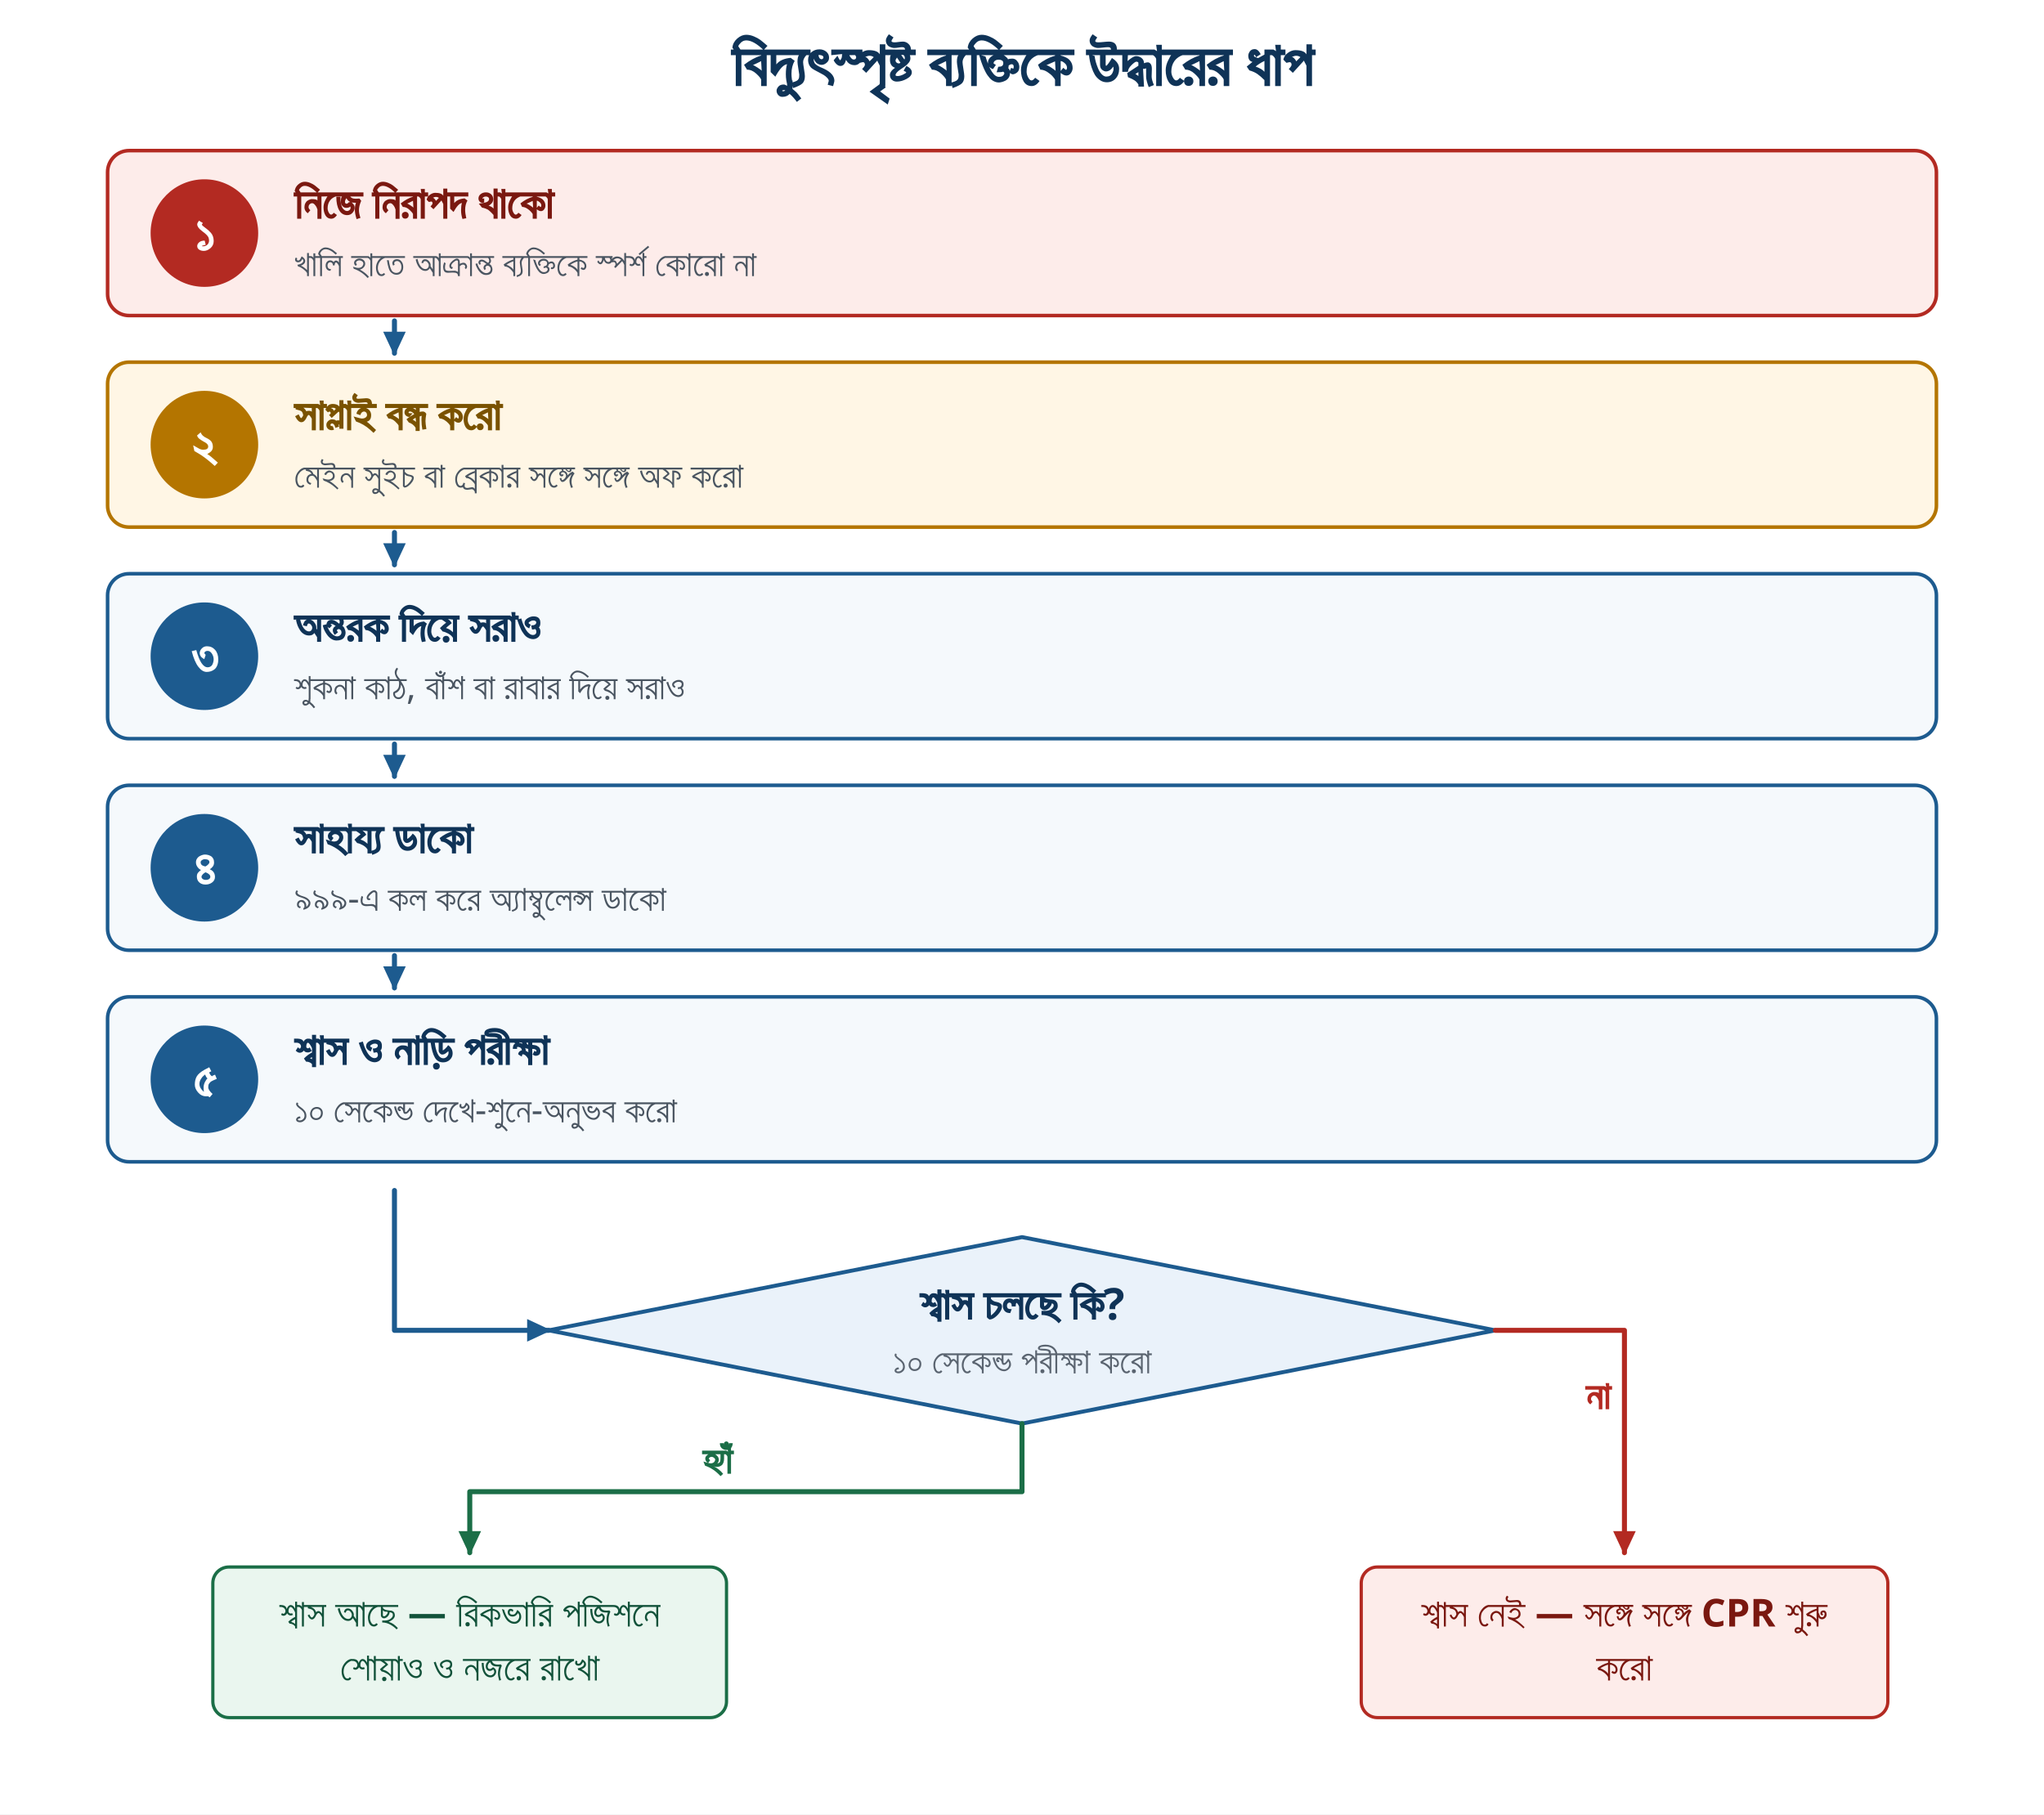
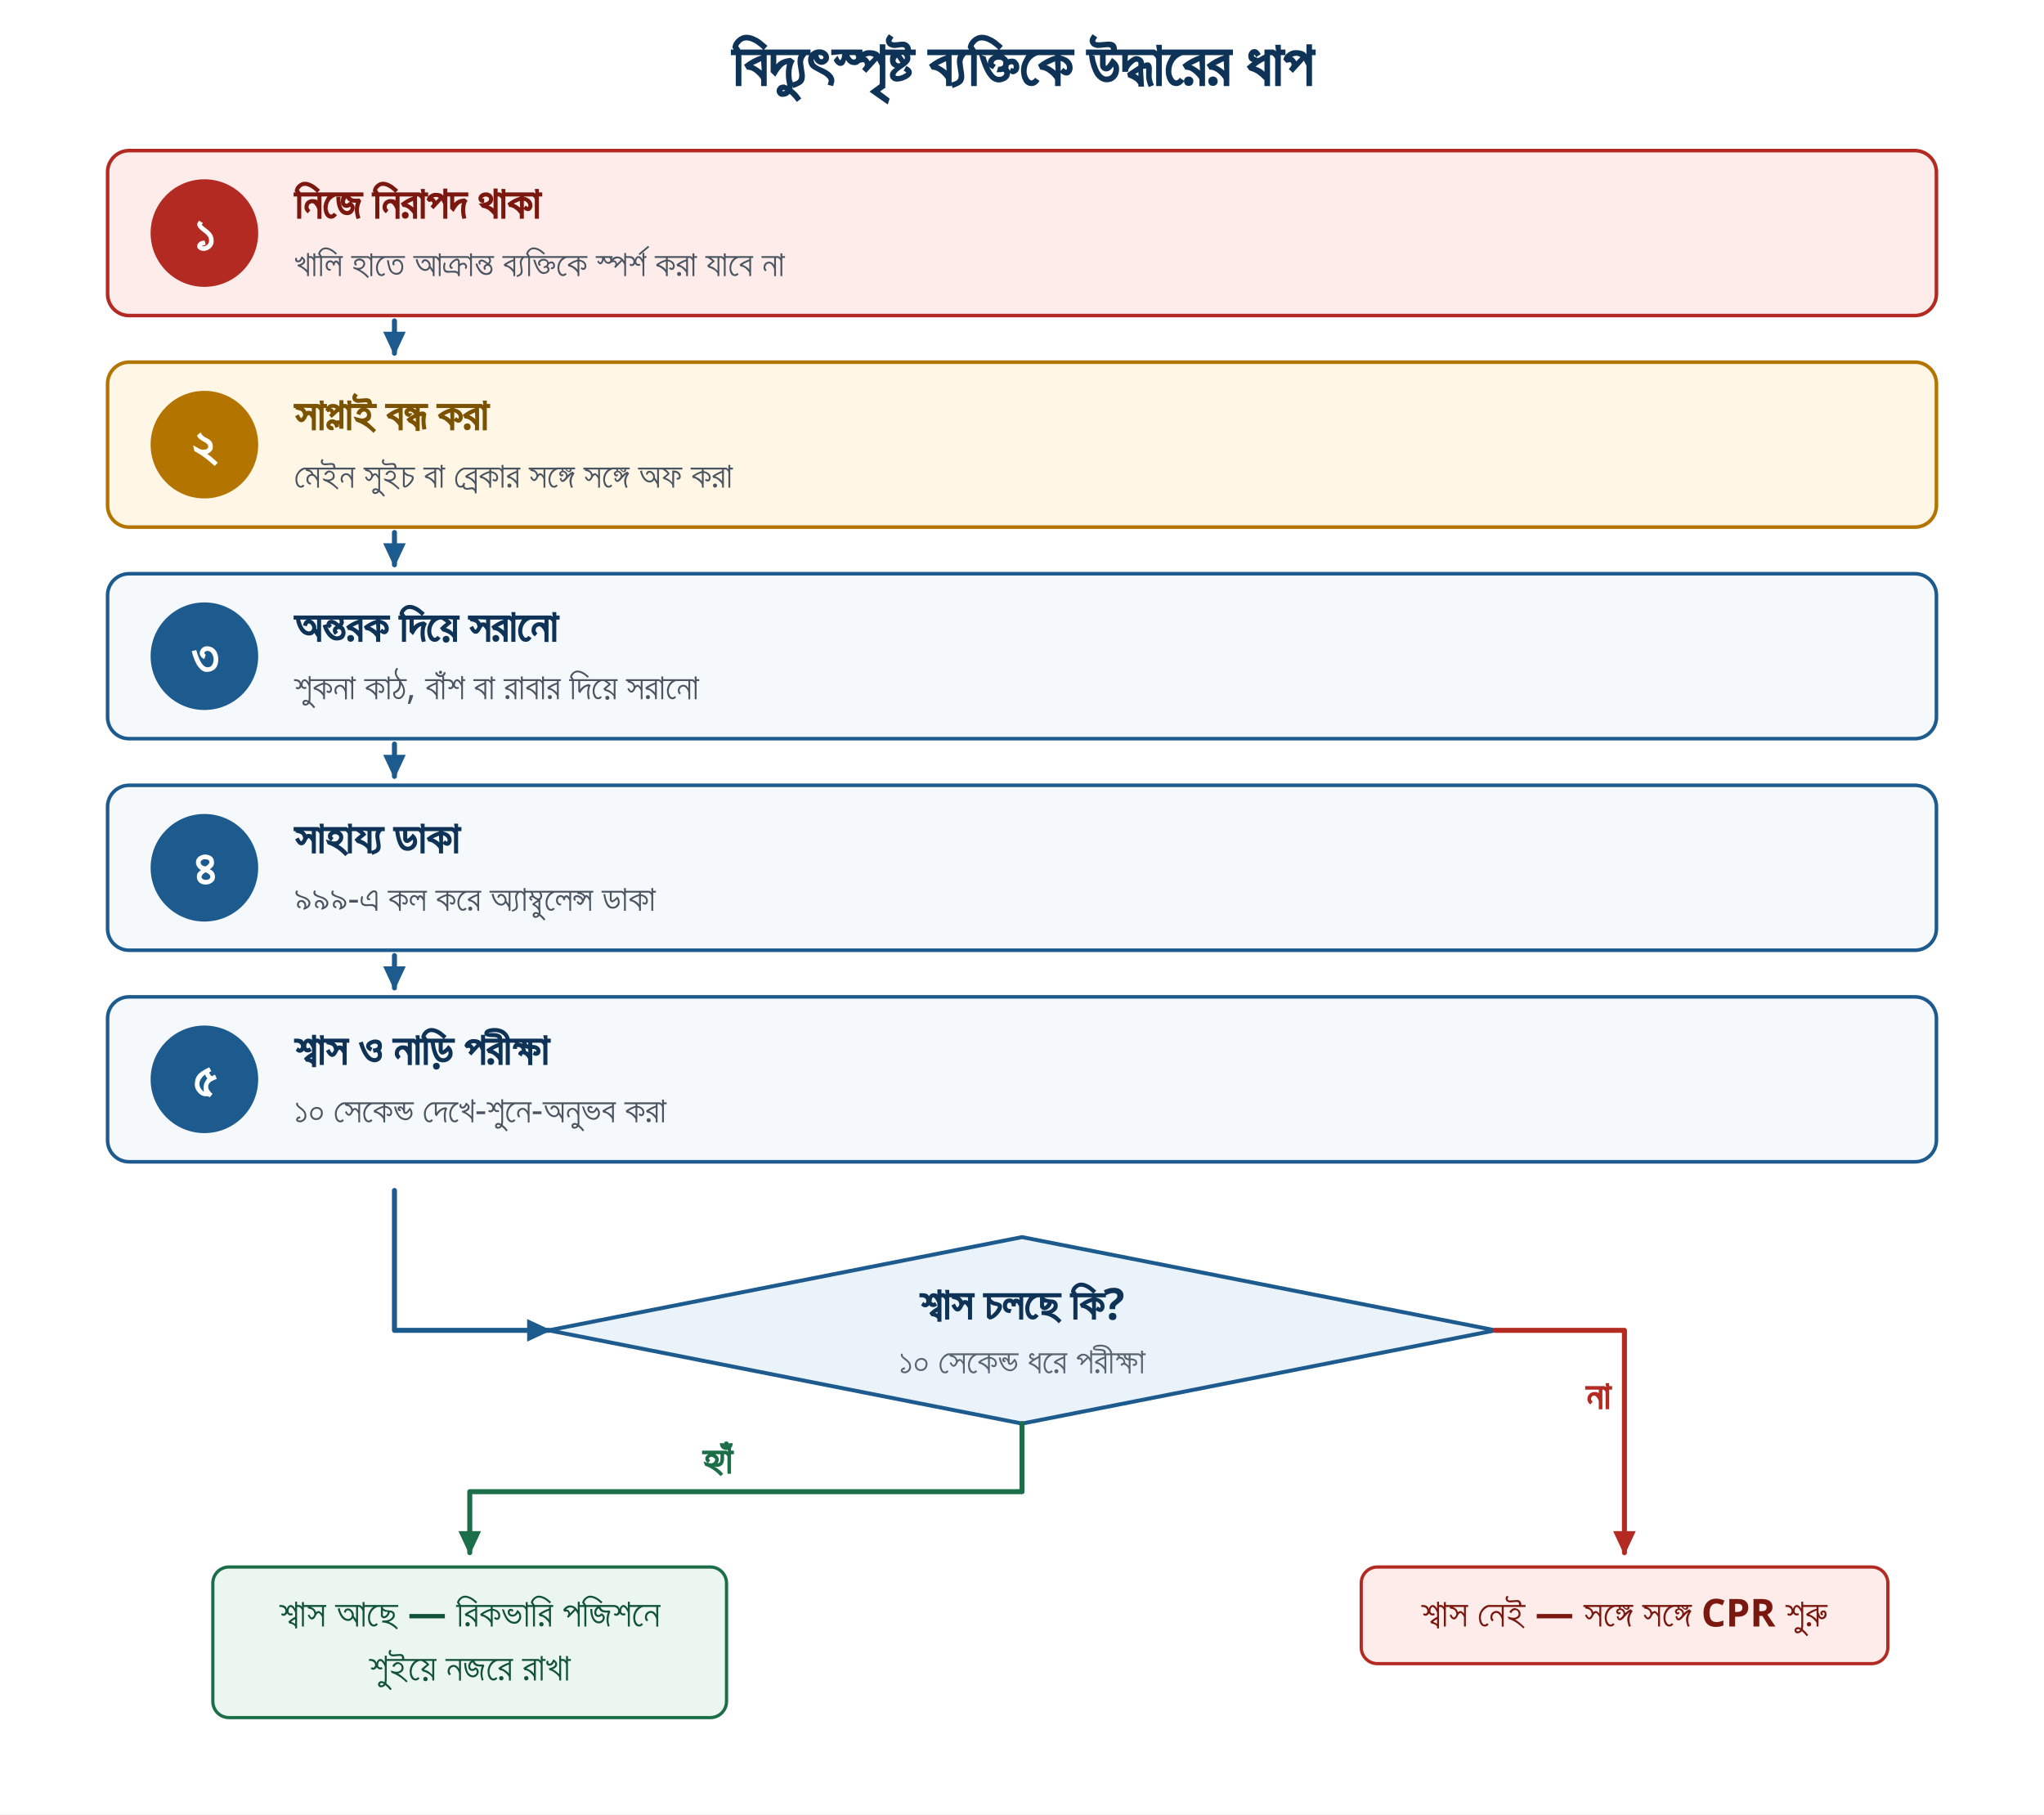
<svg xmlns="http://www.w3.org/2000/svg" width="1140" height="1012" viewBox="0 0 1140 1012">
  <defs>
    <marker id="ar" viewBox="0 0 10 10" refX="8.5" refY="5" markerUnits="userSpaceOnUse" markerWidth="15" markerHeight="15" orient="auto-start-reverse">
      <path d="M 0.5 0.8 L 9.5 5 L 0.5 9.2 z" fill="#1D5B8F" />
    </marker>
    <marker id="arg" viewBox="0 0 10 10" refX="8.5" refY="5" markerUnits="userSpaceOnUse" markerWidth="15" markerHeight="15" orient="auto-start-reverse">
      <path d="M 0.5 0.8 L 9.5 5 L 0.5 9.2 z" fill="#1B6E47" />
    </marker>
    <marker id="arr" viewBox="0 0 10 10" refX="8.5" refY="5" markerUnits="userSpaceOnUse" markerWidth="15" markerHeight="15" orient="auto-start-reverse">
      <path d="M 0.5 0.8 L 9.5 5 L 0.5 9.2 z" fill="#B32A22" />
    </marker>
  </defs>
  <rect width="1140" height="1012" fill="#FFFFFF" />
  <text x="570.0" y="48.0" font-family="Kalpurush" font-size="34" font-weight="700" fill="#0F3357" text-anchor="middle">বিদ্যুৎস্পৃষ্ট ব্যক্তিকে উদ্ধারের ধাপ</text>
  <rect x="60.0" y="84.0" width="1020.0" height="92.0" rx="12" fill="#FDECEA" stroke="#B32A22" stroke-width="2" />
  <circle cx="114.0" cy="130.0" r="30.0" fill="#B32A22" stroke="none" stroke-width="2" />
  <text x="114.0" y="140.0" font-family="Kalpurush" font-size="28" font-weight="700" fill="#FFFFFF" text-anchor="middle">১</text>
-   <text x="164.0" y="122.0" font-family="Kalpurush" font-size="24.5" font-weight="700" fill="#7A1810" text-anchor="start">নিজে নিরাপদ থাকো</text>
-   <text x="164.0" y="154.0" font-family="Kalpurush" font-size="20" font-weight="400" fill="#4A5561" text-anchor="start">খালি হাতে আক্রান্ত ব্যক্তিকে স্পর্শ কোরো না</text>
+   <text x="164.0" y="122.0" font-family="Kalpurush" font-size="24.5" font-weight="700" fill="#7A1810" text-anchor="start">নিজে নিরাপদ থাকা</text>
+   <text x="164.0" y="154.0" font-family="Kalpurush" font-size="20" font-weight="400" fill="#4A5561" text-anchor="start">খালি হাতে আক্রান্ত ব্যক্তিকে স্পর্শ করা যাবে না</text>
  <path d="M 220.0 179.0 L 220.0 197.0" fill="none" stroke="#1D5B8F" stroke-width="2.8" stroke-linecap="round" stroke-linejoin="round" marker-end="url(#ar)" />
  <rect x="60.0" y="202.0" width="1020.0" height="92.0" rx="12" fill="#FFF6E5" stroke="#B47500" stroke-width="2" />
  <circle cx="114.0" cy="248.0" r="30.0" fill="#B47500" stroke="none" stroke-width="2" />
  <text x="114.0" y="258.0" font-family="Kalpurush" font-size="28" font-weight="700" fill="#FFFFFF" text-anchor="middle">২</text>
-   <text x="164.0" y="240.0" font-family="Kalpurush" font-size="24.5" font-weight="700" fill="#7A5200" text-anchor="start">সাপ্লাই বন্ধ করো</text>
-   <text x="164.0" y="272.0" font-family="Kalpurush" font-size="20" font-weight="400" fill="#4A5561" text-anchor="start">মেইন সুইচ বা ব্রেকার সঙ্গে সঙ্গে অফ করো</text>
+   <text x="164.0" y="240.0" font-family="Kalpurush" font-size="24.5" font-weight="700" fill="#7A5200" text-anchor="start">সাপ্লাই বন্ধ করা</text>
+   <text x="164.0" y="272.0" font-family="Kalpurush" font-size="20" font-weight="400" fill="#4A5561" text-anchor="start">মেইন সুইচ বা ব্রেকার সঙ্গে সঙ্গে অফ করা</text>
  <path d="M 220.0 297.0 L 220.0 315.0" fill="none" stroke="#1D5B8F" stroke-width="2.8" stroke-linecap="round" stroke-linejoin="round" marker-end="url(#ar)" />
  <rect x="60.0" y="320.0" width="1020.0" height="92.0" rx="12" fill="#F5F9FC" stroke="#1D5B8F" stroke-width="2" />
  <circle cx="114.0" cy="366.0" r="30.0" fill="#1D5B8F" stroke="none" stroke-width="2" />
  <text x="114.0" y="376.0" font-family="Kalpurush" font-size="28" font-weight="700" fill="#FFFFFF" text-anchor="middle">৩</text>
-   <text x="164.0" y="358.0" font-family="Kalpurush" font-size="24.5" font-weight="700" fill="#0F3357" text-anchor="start">অন্তরক দিয়ে সরাও</text>
-   <text x="164.0" y="390.0" font-family="Kalpurush" font-size="20" font-weight="400" fill="#4A5561" text-anchor="start">শুকনা কাঠ, বাঁশ বা রাবার দিয়ে সরাও</text>
+   <text x="164.0" y="358.0" font-family="Kalpurush" font-size="24.5" font-weight="700" fill="#0F3357" text-anchor="start">অন্তরক দিয়ে সরানো</text>
+   <text x="164.0" y="390.0" font-family="Kalpurush" font-size="20" font-weight="400" fill="#4A5561" text-anchor="start">শুকনা কাঠ, বাঁশ বা রাবার দিয়ে সরানো</text>
  <path d="M 220.0 415.0 L 220.0 433.0" fill="none" stroke="#1D5B8F" stroke-width="2.8" stroke-linecap="round" stroke-linejoin="round" marker-end="url(#ar)" />
  <rect x="60.0" y="438.0" width="1020.0" height="92.0" rx="12" fill="#F5F9FC" stroke="#1D5B8F" stroke-width="2" />
  <circle cx="114.0" cy="484.0" r="30.0" fill="#1D5B8F" stroke="none" stroke-width="2" />
  <text x="114.0" y="494.0" font-family="Kalpurush" font-size="28" font-weight="700" fill="#FFFFFF" text-anchor="middle">৪</text>
-   <text x="164.0" y="476.0" font-family="Kalpurush" font-size="24.5" font-weight="700" fill="#0F3357" text-anchor="start">সাহায্য ডাকো</text>
-   <text x="164.0" y="508.0" font-family="Kalpurush" font-size="20" font-weight="400" fill="#4A5561" text-anchor="start">৯৯৯-এ কল করে অ্যাম্বুলেন্স ডাকো</text>
+   <text x="164.0" y="476.0" font-family="Kalpurush" font-size="24.5" font-weight="700" fill="#0F3357" text-anchor="start">সাহায্য ডাকা</text>
+   <text x="164.0" y="508.0" font-family="Kalpurush" font-size="20" font-weight="400" fill="#4A5561" text-anchor="start">৯৯৯-এ কল করে অ্যাম্বুলেন্স ডাকা</text>
  <path d="M 220.0 533.0 L 220.0 551.0" fill="none" stroke="#1D5B8F" stroke-width="2.8" stroke-linecap="round" stroke-linejoin="round" marker-end="url(#ar)" />
  <rect x="60.0" y="556.0" width="1020.0" height="92.0" rx="12" fill="#F5F9FC" stroke="#1D5B8F" stroke-width="2" />
  <circle cx="114.0" cy="602.0" r="30.0" fill="#1D5B8F" stroke="none" stroke-width="2" />
  <text x="114.0" y="612.0" font-family="Kalpurush" font-size="28" font-weight="700" fill="#FFFFFF" text-anchor="middle">৫</text>
  <text x="164.0" y="594.0" font-family="Kalpurush" font-size="24.5" font-weight="700" fill="#0F3357" text-anchor="start">শ্বাস ও নাড়ি পরীক্ষা</text>
-   <text x="164.0" y="626.0" font-family="Kalpurush" font-size="20" font-weight="400" fill="#4A5561" text-anchor="start">১০ সেকেন্ড দেখে-শুনে-অনুভব করো</text>
+   <text x="164.0" y="626.0" font-family="Kalpurush" font-size="20" font-weight="400" fill="#4A5561" text-anchor="start">১০ সেকেন্ড দেখে-শুনে-অনুভব করা</text>
  <path d="M 220.0 664.0 L 220.0 742.0 L 306 742.0" fill="none" stroke="#1D5B8F" stroke-width="2.8" stroke-linecap="round" stroke-linejoin="round" marker-end="url(#ar)" />
  <polygon points="570.0,690.0 834.0,742.0 570.0,794.0 306.0,742.0" fill="#EAF2FA" stroke="#1D5B8F" stroke-width="2.2" stroke-linejoin="round" />
  <text x="570.0" y="736.0" font-family="Kalpurush" font-size="24.5" font-weight="700" fill="#0F3357" text-anchor="middle">শ্বাস চলছে কি?</text>
-   <text x="570.0" y="766.0" font-family="Kalpurush" font-size="20" font-weight="400" fill="#5A6470" text-anchor="middle">১০ সেকেন্ড পরীক্ষা করো</text>
+   <text x="570.0" y="766.0" font-family="Kalpurush" font-size="20" font-weight="400" fill="#5A6470" text-anchor="middle">১০ সেকেন্ড ধরে পরীক্ষা</text>
  <path d="M 570 794.0 L 570 832.0 L 262 832.0 L 262 866.0" fill="none" stroke="#1B6E47" stroke-width="2.8" stroke-linecap="round" stroke-linejoin="round" marker-end="url(#arg)" />
  <path d="M 834 742.0 L 906 742.0 L 906 866.0" fill="none" stroke="#B32A22" stroke-width="2.8" stroke-linecap="round" stroke-linejoin="round" marker-end="url(#arr)" />
  <text x="400.0" y="822.0" font-family="Kalpurush" font-size="21.5" font-weight="700" fill="#1B6E47" text-anchor="middle">হ্যাঁ</text>
  <text x="898.0" y="786.0" font-family="Kalpurush" font-size="21.5" font-weight="700" fill="#B32A22" text-anchor="end">না</text>
  <rect x="118.7" y="874.0" width="286.5" height="84.0" rx="9" fill="#EAF6EF" stroke="#1B6E47" stroke-width="1.8" />
  <text x="262.0" y="907.2" font-family="Kalpurush" font-size="21.5" font-weight="600" fill="#12523A" text-anchor="middle">শ্বাস আছে — রিকভারি পজিশনে</text>
-   <text x="262.0" y="937.3" font-family="Kalpurush" font-size="21.5" font-weight="600" fill="#12523A" text-anchor="middle">শোয়াও ও নজরে রাখো</text>
-   <rect x="759.2" y="874.0" width="293.7" height="84.0" rx="9" fill="#FDECEA" stroke="#B32A22" stroke-width="1.8" />
+   <text x="262.0" y="937.3" font-family="Kalpurush" font-size="21.5" font-weight="600" fill="#12523A" text-anchor="middle">শুইয়ে নজরে রাখা</text>
+   <rect x="759.2" y="874.0" width="293.7" height="53.9" rx="9" fill="#FDECEA" stroke="#B32A22" stroke-width="1.8" />
  <text x="906.0" y="907.2" font-family="Kalpurush" font-size="21.5" font-weight="600" fill="#7A1810" text-anchor="middle">শ্বাস নেই — সঙ্গে সঙ্গে CPR শুরু</text>
-   <text x="906.0" y="937.3" font-family="Kalpurush" font-size="21.5" font-weight="600" fill="#7A1810" text-anchor="middle">করো</text>
</svg>
